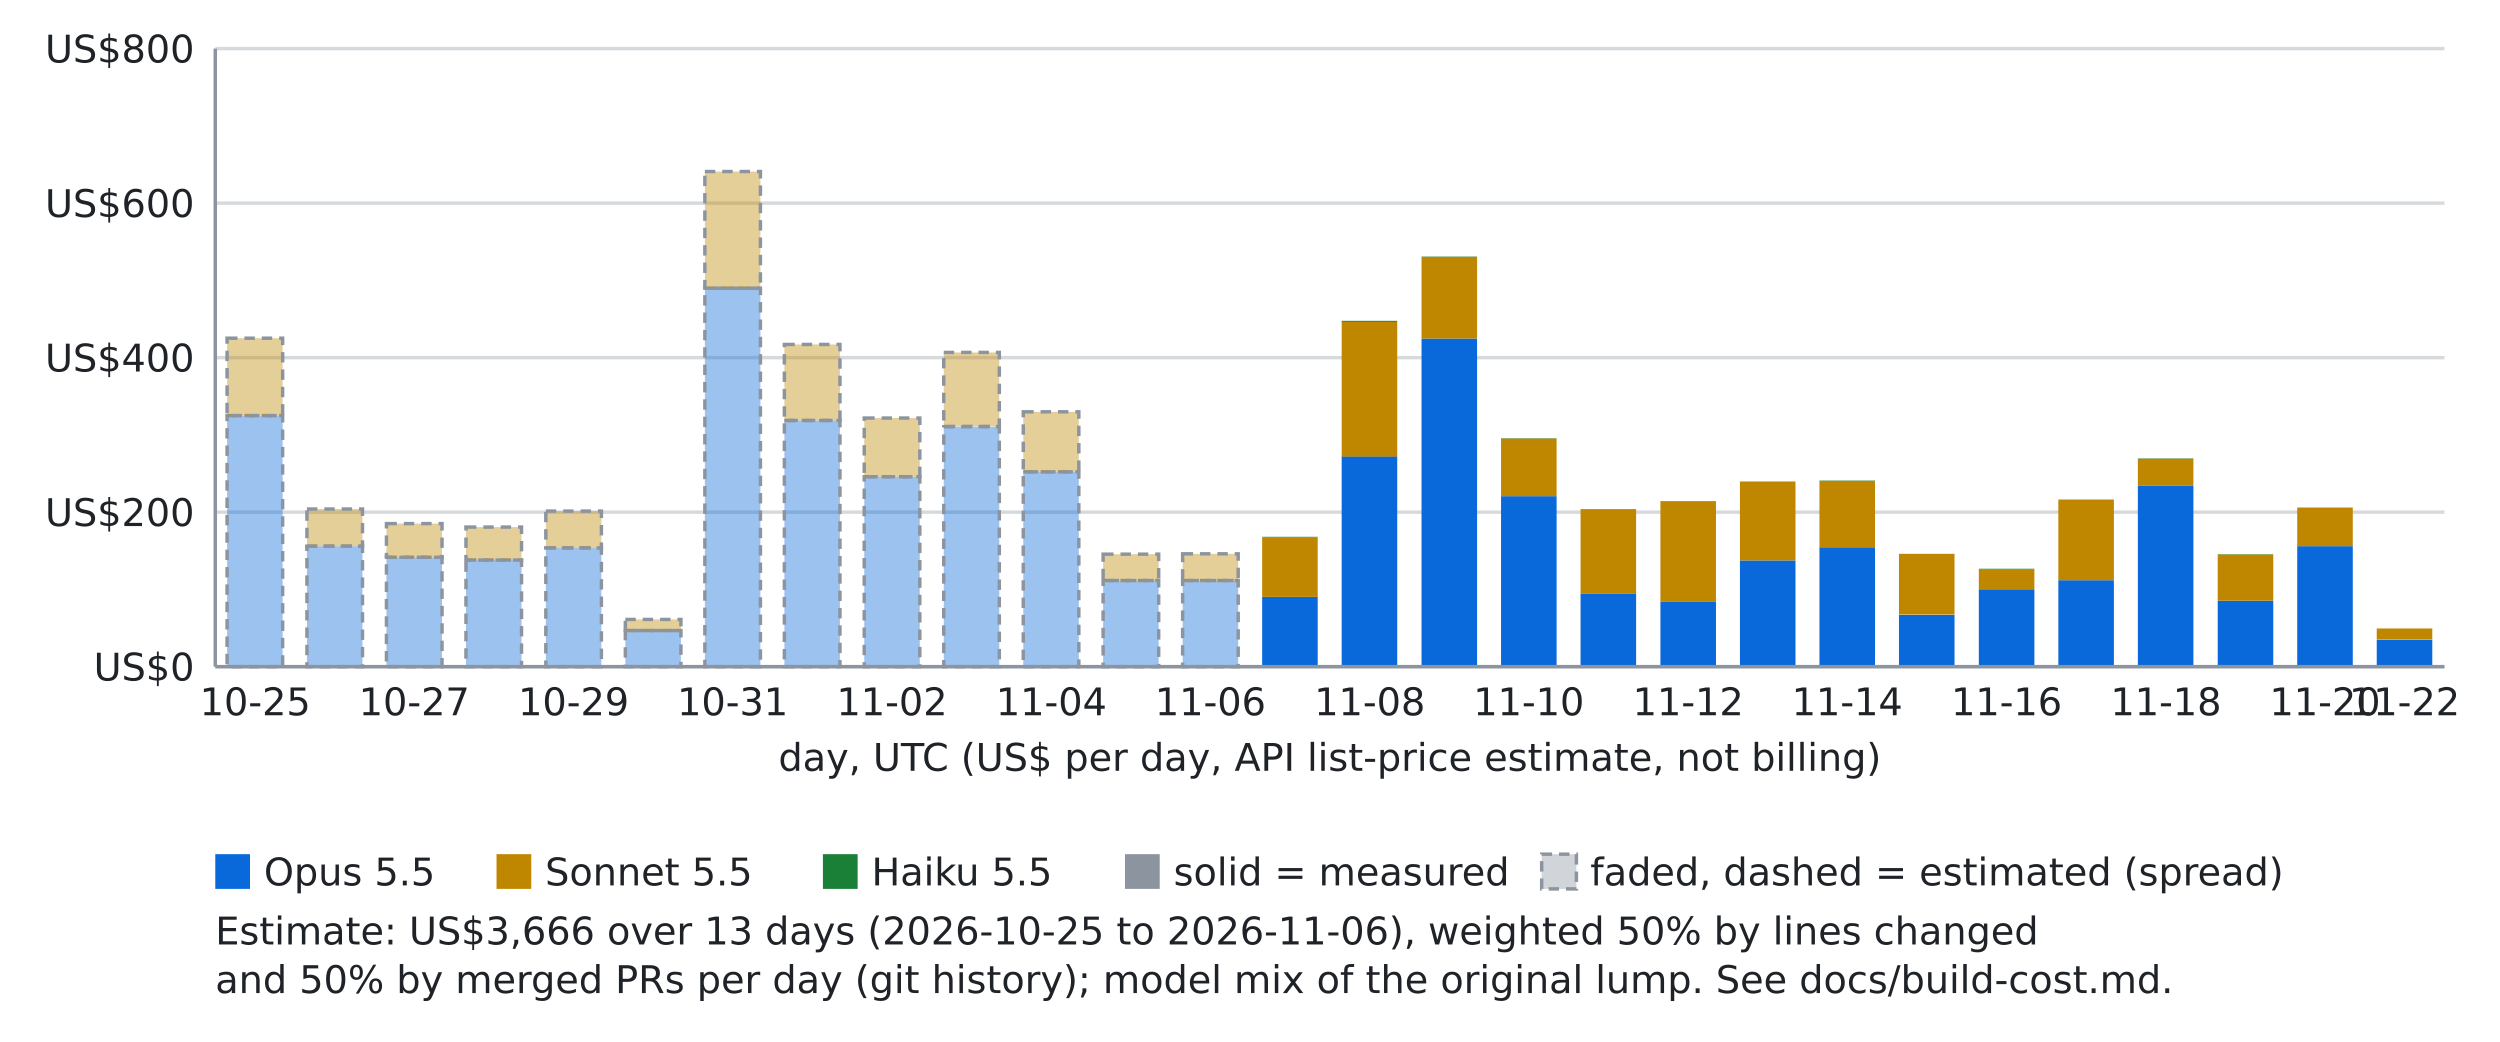
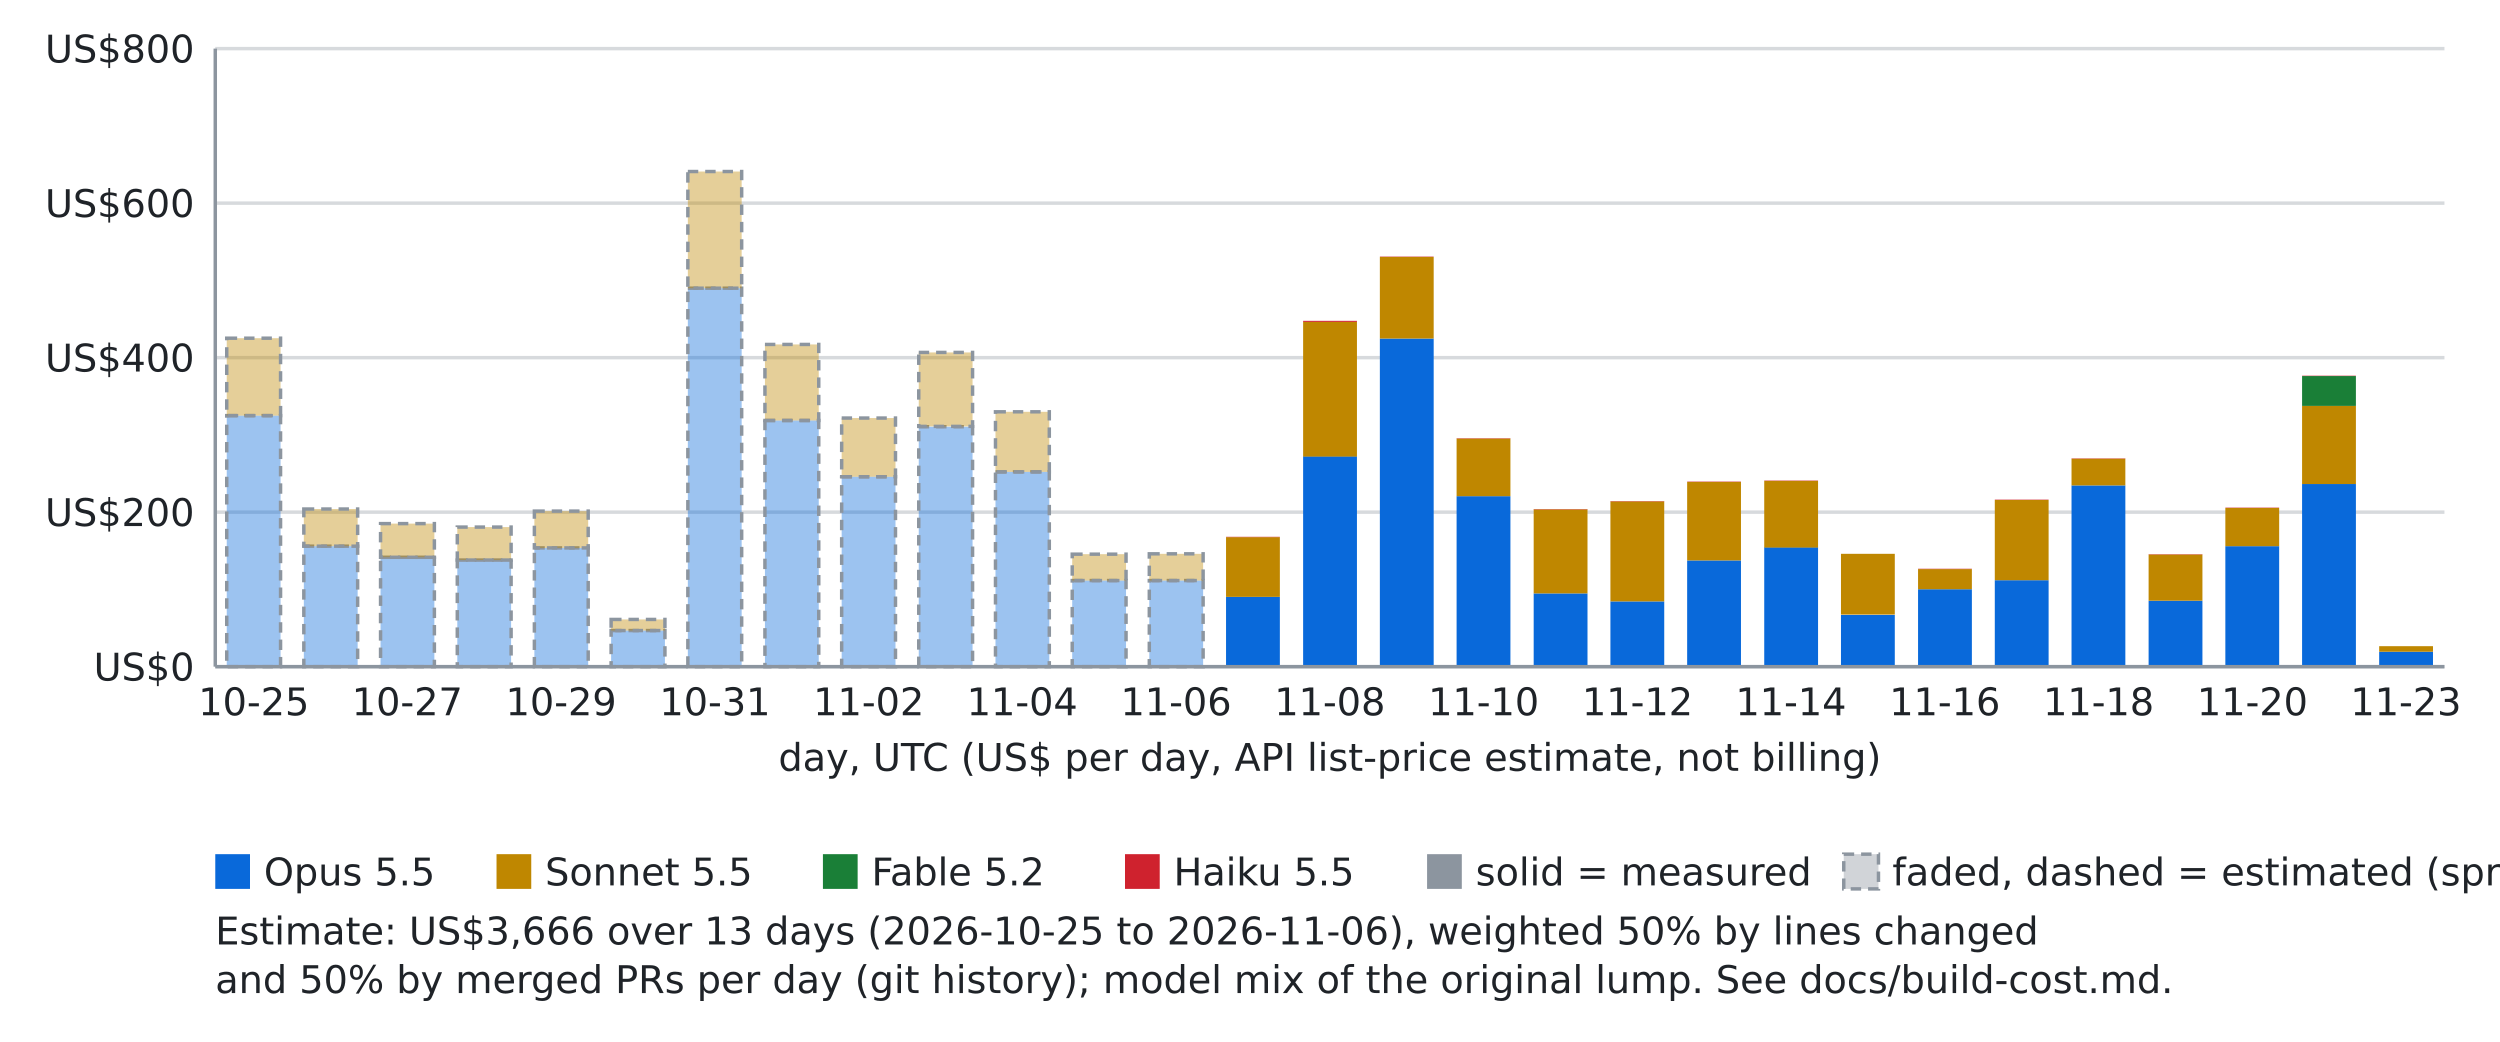
- <svg xmlns="http://www.w3.org/2000/svg" width="720" height="300" viewBox="0 0 720 300" role="img" aria-label="Daily build cost, API list-price estimate, not billing: 2026-10-25 US$425 estimated; 2026-10-26 US$204 estimated; 2026-10-27 US$185 estimated; 2026-10-28 US$181 estimated; 2026-10-29 US$201 estimated; 2026-10-30 US$61 estimated; 2026-10-31 US$641 estimated; 2026-11-01 US$417 estimated; 2026-11-02 US$322 estimated; 2026-11-03 US$407 estimated; 2026-11-04 US$330 estimated; 2026-11-05 US$146 estimated; 2026-11-06 US$146 estimated; 2026-11-07 US$168 measured; 2026-11-08 US$448 measured; 2026-11-09 US$531 measured; 2026-11-10 US$295 measured; 2026-11-11 US$204 measured; 2026-11-12 US$215 measured; 2026-11-13 US$239 measured; 2026-11-14 US$241 measured; 2026-11-15 US$146 measured; 2026-11-16 US$127 measured; 2026-11-17 US$216 measured; 2026-11-18 US$269 measured; 2026-11-19 US$145 measured; 2026-11-20 US$206 measured; 2026-11-22 US$49 measured">
+ <svg xmlns="http://www.w3.org/2000/svg" width="720" height="300" viewBox="0 0 720 300" role="img" aria-label="Daily build cost, API list-price estimate, not billing: 2026-10-25 US$425 estimated; 2026-10-26 US$204 estimated; 2026-10-27 US$185 estimated; 2026-10-28 US$181 estimated; 2026-10-29 US$201 estimated; 2026-10-30 US$61 estimated; 2026-10-31 US$641 estimated; 2026-11-01 US$417 estimated; 2026-11-02 US$322 estimated; 2026-11-03 US$407 estimated; 2026-11-04 US$330 estimated; 2026-11-05 US$146 estimated; 2026-11-06 US$146 estimated; 2026-11-07 US$168 measured; 2026-11-08 US$448 measured; 2026-11-09 US$531 measured; 2026-11-10 US$295 measured; 2026-11-11 US$204 measured; 2026-11-12 US$215 measured; 2026-11-13 US$239 measured; 2026-11-14 US$241 measured; 2026-11-15 US$146 measured; 2026-11-16 US$127 measured; 2026-11-17 US$216 measured; 2026-11-18 US$269 measured; 2026-11-19 US$145 measured; 2026-11-20 US$206 measured; 2026-11-22 US$377 measured; 2026-11-23 US$26 measured">
  <style>text{fill:#1f2328;font:11px Verdana,DejaVu Sans,sans-serif;font-variant-numeric:tabular-nums}.ax{stroke:#8c959f;stroke-width:1}.gr{stroke:#8c959f;stroke-opacity:.35;stroke-width:1}.est{fill-opacity:.4;stroke:#8c959f;stroke-width:1;stroke-dasharray:3 2}.key{fill:#8c959f;fill-opacity:.4;stroke:#8c959f;stroke-dasharray:3 2}.keym{fill:#8c959f}@media (prefers-color-scheme:dark){text{fill:#e6edf3}}.s0{fill:#0969da}.s1{fill:#bf8700}.s2{fill:#1a7f37}.s3{fill:#cf222e}.s4{fill:#8250df}.s5{fill:#6e7781}@media (prefers-color-scheme:dark){.s0{fill:#388bfd}.s1{fill:#d29922}.s2{fill:#3fb950}.s3{fill:#f85149}.s4{fill:#a371f7}.s5{fill:#8b949e}}</style>
  <line class="gr" x1="62" y1="192.0" x2="704" y2="192.0" />
  <text x="56" y="196.0" text-anchor="end">US$0</text>
  <line class="gr" x1="62" y1="147.5" x2="704" y2="147.5" />
  <text x="56" y="151.5" text-anchor="end">US$200</text>
  <line class="gr" x1="62" y1="103.0" x2="704" y2="103.0" />
  <text x="56" y="107.0" text-anchor="end">US$400</text>
  <line class="gr" x1="62" y1="58.5" x2="704" y2="58.5" />
  <text x="56" y="62.5" text-anchor="end">US$600</text>
  <line class="gr" x1="62" y1="14.0" x2="704" y2="14.0" />
  <text x="56" y="18.0" text-anchor="end">US$800</text>
-   <rect x="65.4" y="119.7" width="16.0" height="72.3" class="s0 est" />
-   <rect x="65.4" y="97.4" width="16.0" height="22.3" class="s1 est" />
-   <text x="73.5" y="206" text-anchor="middle">10-25</text>
-   <rect x="88.4" y="157.3" width="16.0" height="34.7" class="s0 est" />
-   <rect x="88.4" y="146.6" width="16.0" height="10.7" class="s1 est" />
-   <rect x="111.3" y="160.5" width="16.0" height="31.5" class="s0 est" />
-   <rect x="111.3" y="150.8" width="16.0" height="9.7" class="s1 est" />
-   <text x="119.3" y="206" text-anchor="middle">10-27</text>
-   <rect x="134.2" y="161.3" width="16.0" height="30.7" class="s0 est" />
-   <rect x="134.2" y="151.8" width="16.0" height="9.5" class="s1 est" />
-   <rect x="157.2" y="157.8" width="16.0" height="34.2" class="s0 est" />
-   <rect x="157.2" y="147.2" width="16.0" height="10.6" class="s1 est" />
-   <text x="165.2" y="206" text-anchor="middle">10-29</text>
-   <rect x="180.1" y="181.6" width="16.0" height="10.4" class="s0 est" />
-   <rect x="180.1" y="178.4" width="16.0" height="3.2" class="s1 est" />
-   <rect x="203.0" y="83.0" width="16.0" height="109.0" class="s0 est" />
-   <rect x="203.0" y="49.4" width="16.0" height="33.6" class="s1 est" />
-   <text x="211.0" y="206" text-anchor="middle">10-31</text>
-   <rect x="225.9" y="121.1" width="16.0" height="70.9" class="s0 est" />
-   <rect x="225.9" y="99.2" width="16.0" height="21.9" class="s1 est" />
-   <rect x="248.9" y="137.3" width="16.0" height="54.7" class="s0 est" />
-   <rect x="248.9" y="120.4" width="16.0" height="16.9" class="s1 est" />
-   <text x="256.9" y="206" text-anchor="middle">11-02</text>
-   <rect x="271.8" y="122.9" width="16.0" height="69.1" class="s0 est" />
-   <rect x="271.8" y="101.5" width="16.0" height="21.3" class="s1 est" />
-   <rect x="294.7" y="135.9" width="16.0" height="56.1" class="s0 est" />
-   <rect x="294.7" y="118.6" width="16.0" height="17.3" class="s1 est" />
-   <text x="302.8" y="206" text-anchor="middle">11-04</text>
-   <rect x="317.7" y="167.2" width="16.0" height="24.8" class="s0 est" />
-   <rect x="317.7" y="159.6" width="16.0" height="7.6" class="s1 est" />
-   <rect x="340.6" y="167.2" width="16.0" height="24.8" class="s0 est" />
-   <rect x="340.6" y="159.5" width="16.0" height="7.7" class="s1 est" />
-   <text x="348.6" y="206" text-anchor="middle">11-06</text>
-   <rect x="363.5" y="171.9" width="16.0" height="20.1" class="s0" />
-   <rect x="363.5" y="154.7" width="16.0" height="17.2" class="s1" />
-   <rect x="363.5" y="154.6" width="16.0" height="0.1" class="s2" />
-   <rect x="386.4" y="131.4" width="16.0" height="60.6" class="s0" />
-   <rect x="386.4" y="92.7" width="16.0" height="38.8" class="s1" />
-   <rect x="386.4" y="92.4" width="16.0" height="0.3" class="s2" />
-   <text x="394.5" y="206" text-anchor="middle">11-08</text>
-   <rect x="409.4" y="97.5" width="16.0" height="94.5" class="s0" />
-   <rect x="409.4" y="74.0" width="16.0" height="23.5" class="s1" />
-   <rect x="409.4" y="73.8" width="16.0" height="0.1" class="s2" />
-   <rect x="432.3" y="142.9" width="16.0" height="49.1" class="s0" />
-   <rect x="432.3" y="126.3" width="16.0" height="16.6" class="s1" />
-   <rect x="432.3" y="126.3" width="16.0" height="0.1" class="s2" />
-   <text x="440.3" y="206" text-anchor="middle">11-10</text>
-   <rect x="455.2" y="170.9" width="16.0" height="21.1" class="s0" />
-   <rect x="455.2" y="146.7" width="16.0" height="24.2" class="s1" />
-   <rect x="455.2" y="146.7" width="16.0" height="0.1" class="s2" />
-   <rect x="478.2" y="173.2" width="16.0" height="18.8" class="s0" />
-   <rect x="478.2" y="144.4" width="16.0" height="28.8" class="s1" />
-   <rect x="478.2" y="144.3" width="16.0" height="0.1" class="s2" />
-   <text x="486.2" y="206" text-anchor="middle">11-12</text>
-   <rect x="501.1" y="161.4" width="16.0" height="30.6" class="s0" />
-   <rect x="501.1" y="138.8" width="16.0" height="22.6" class="s1" />
-   <rect x="501.1" y="138.7" width="16.0" height="0.1" class="s2" />
-   <rect x="524.0" y="157.6" width="16.0" height="34.4" class="s0" />
-   <rect x="524.0" y="138.5" width="16.0" height="19.2" class="s1" />
-   <rect x="524.0" y="138.4" width="16.0" height="0.1" class="s2" />
-   <text x="532.0" y="206" text-anchor="middle">11-14</text>
-   <rect x="546.9" y="177.1" width="16.0" height="14.9" class="s0" />
-   <rect x="546.9" y="159.5" width="16.0" height="17.5" class="s1" />
-   <rect x="546.9" y="159.5" width="16.0" height="0.0" class="s2" />
-   <rect x="569.9" y="169.7" width="16.0" height="22.3" class="s0" />
-   <rect x="569.9" y="163.9" width="16.0" height="5.8" class="s1" />
-   <rect x="569.9" y="163.8" width="16.0" height="0.1" class="s2" />
-   <text x="577.9" y="206" text-anchor="middle">11-16</text>
-   <rect x="592.8" y="167.1" width="16.0" height="24.9" class="s0" />
-   <rect x="592.8" y="144.0" width="16.0" height="23.1" class="s1" />
-   <rect x="592.8" y="143.9" width="16.0" height="0.1" class="s2" />
-   <rect x="615.7" y="139.8" width="16.0" height="52.2" class="s0" />
-   <rect x="615.7" y="132.1" width="16.0" height="7.7" class="s1" />
-   <rect x="615.7" y="132.1" width="16.0" height="0.1" class="s2" />
-   <text x="623.8" y="206" text-anchor="middle">11-18</text>
-   <rect x="638.7" y="173.0" width="16.0" height="19.0" class="s0" />
-   <rect x="638.7" y="159.7" width="16.0" height="13.3" class="s1" />
-   <rect x="638.7" y="159.7" width="16.0" height="0.1" class="s2" />
-   <rect x="661.6" y="157.3" width="16.0" height="34.7" class="s0" />
-   <rect x="661.6" y="146.3" width="16.0" height="11.0" class="s1" />
-   <rect x="661.6" y="146.2" width="16.0" height="0.1" class="s2" />
-   <text x="669.6" y="206" text-anchor="middle">11-20</text>
-   <rect x="684.5" y="184.2" width="16.0" height="7.8" class="s0" />
-   <rect x="684.5" y="181.0" width="16.0" height="3.1" class="s1" />
-   <rect x="684.5" y="181.0" width="16.0" height="0.0" class="s2" />
-   <text x="692.5" y="206" text-anchor="middle">11-22</text>
+   <rect x="65.3" y="119.7" width="15.5" height="72.3" class="s0 est" />
+   <rect x="65.3" y="97.4" width="15.5" height="22.3" class="s1 est" />
+   <text x="73.1" y="206" text-anchor="middle">10-25</text>
+   <rect x="87.5" y="157.3" width="15.5" height="34.7" class="s0 est" />
+   <rect x="87.5" y="146.6" width="15.5" height="10.7" class="s1 est" />
+   <rect x="109.6" y="160.5" width="15.5" height="31.5" class="s0 est" />
+   <rect x="109.6" y="150.8" width="15.5" height="9.7" class="s1 est" />
+   <text x="117.3" y="206" text-anchor="middle">10-27</text>
+   <rect x="131.7" y="161.3" width="15.5" height="30.7" class="s0 est" />
+   <rect x="131.7" y="151.8" width="15.5" height="9.5" class="s1 est" />
+   <rect x="153.9" y="157.8" width="15.5" height="34.2" class="s0 est" />
+   <rect x="153.9" y="147.2" width="15.5" height="10.6" class="s1 est" />
+   <text x="161.6" y="206" text-anchor="middle">10-29</text>
+   <rect x="176.0" y="181.6" width="15.5" height="10.4" class="s0 est" />
+   <rect x="176.0" y="178.4" width="15.5" height="3.2" class="s1 est" />
+   <rect x="198.1" y="83.0" width="15.5" height="109.0" class="s0 est" />
+   <rect x="198.1" y="49.4" width="15.5" height="33.6" class="s1 est" />
+   <text x="205.9" y="206" text-anchor="middle">10-31</text>
+   <rect x="220.3" y="121.1" width="15.5" height="70.9" class="s0 est" />
+   <rect x="220.3" y="99.2" width="15.5" height="21.9" class="s1 est" />
+   <rect x="242.4" y="137.3" width="15.5" height="54.7" class="s0 est" />
+   <rect x="242.4" y="120.4" width="15.5" height="16.9" class="s1 est" />
+   <text x="250.2" y="206" text-anchor="middle">11-02</text>
+   <rect x="264.6" y="122.9" width="15.5" height="69.1" class="s0 est" />
+   <rect x="264.6" y="101.5" width="15.5" height="21.3" class="s1 est" />
+   <rect x="286.7" y="135.9" width="15.5" height="56.1" class="s0 est" />
+   <rect x="286.7" y="118.6" width="15.5" height="17.3" class="s1 est" />
+   <text x="294.4" y="206" text-anchor="middle">11-04</text>
+   <rect x="308.8" y="167.2" width="15.5" height="24.8" class="s0 est" />
+   <rect x="308.8" y="159.6" width="15.5" height="7.6" class="s1 est" />
+   <rect x="331.0" y="167.2" width="15.5" height="24.8" class="s0 est" />
+   <rect x="331.0" y="159.5" width="15.5" height="7.7" class="s1 est" />
+   <text x="338.7" y="206" text-anchor="middle">11-06</text>
+   <rect x="353.1" y="171.9" width="15.5" height="20.1" class="s0" />
+   <rect x="353.1" y="154.7" width="15.5" height="17.2" class="s1" />
+   <rect x="353.1" y="154.6" width="15.5" height="0.1" class="s3" />
+   <rect x="375.3" y="131.4" width="15.5" height="60.6" class="s0" />
+   <rect x="375.3" y="92.7" width="15.5" height="38.8" class="s1" />
+   <rect x="375.3" y="92.4" width="15.5" height="0.3" class="s3" />
+   <text x="383.0" y="206" text-anchor="middle">11-08</text>
+   <rect x="397.4" y="97.5" width="15.5" height="94.5" class="s0" />
+   <rect x="397.4" y="74.0" width="15.5" height="23.5" class="s1" />
+   <rect x="397.4" y="73.8" width="15.5" height="0.1" class="s3" />
+   <rect x="419.5" y="142.9" width="15.5" height="49.1" class="s0" />
+   <rect x="419.5" y="126.3" width="15.5" height="16.6" class="s1" />
+   <rect x="419.5" y="126.3" width="15.5" height="0.1" class="s3" />
+   <text x="427.3" y="206" text-anchor="middle">11-10</text>
+   <rect x="441.7" y="170.9" width="15.5" height="21.1" class="s0" />
+   <rect x="441.7" y="146.7" width="15.5" height="24.2" class="s1" />
+   <rect x="441.7" y="146.7" width="15.5" height="0.1" class="s3" />
+   <rect x="463.8" y="173.2" width="15.5" height="18.8" class="s0" />
+   <rect x="463.8" y="144.4" width="15.5" height="28.8" class="s1" />
+   <rect x="463.8" y="144.3" width="15.5" height="0.1" class="s3" />
+   <text x="471.6" y="206" text-anchor="middle">11-12</text>
+   <rect x="485.9" y="161.4" width="15.5" height="30.6" class="s0" />
+   <rect x="485.9" y="138.8" width="15.5" height="22.6" class="s1" />
+   <rect x="485.9" y="138.7" width="15.5" height="0.1" class="s3" />
+   <rect x="508.1" y="157.6" width="15.5" height="34.4" class="s0" />
+   <rect x="508.1" y="138.5" width="15.5" height="19.2" class="s1" />
+   <rect x="508.1" y="138.4" width="15.5" height="0.1" class="s3" />
+   <text x="515.8" y="206" text-anchor="middle">11-14</text>
+   <rect x="530.2" y="177.1" width="15.5" height="14.9" class="s0" />
+   <rect x="530.2" y="159.5" width="15.5" height="17.5" class="s1" />
+   <rect x="530.2" y="159.5" width="15.5" height="0.0" class="s3" />
+   <rect x="552.4" y="169.7" width="15.5" height="22.3" class="s0" />
+   <rect x="552.4" y="163.9" width="15.5" height="5.8" class="s1" />
+   <rect x="552.4" y="163.8" width="15.5" height="0.1" class="s3" />
+   <text x="560.1" y="206" text-anchor="middle">11-16</text>
+   <rect x="574.5" y="167.1" width="15.5" height="24.9" class="s0" />
+   <rect x="574.5" y="144.0" width="15.5" height="23.1" class="s1" />
+   <rect x="574.5" y="143.9" width="15.5" height="0.1" class="s3" />
+   <rect x="596.6" y="139.8" width="15.5" height="52.2" class="s0" />
+   <rect x="596.6" y="132.1" width="15.5" height="7.7" class="s1" />
+   <rect x="596.6" y="132.1" width="15.5" height="0.1" class="s3" />
+   <text x="604.4" y="206" text-anchor="middle">11-18</text>
+   <rect x="618.8" y="173.0" width="15.5" height="19.0" class="s0" />
+   <rect x="618.8" y="159.7" width="15.5" height="13.3" class="s1" />
+   <rect x="618.8" y="159.7" width="15.5" height="0.1" class="s3" />
+   <rect x="640.9" y="157.3" width="15.5" height="34.7" class="s0" />
+   <rect x="640.9" y="146.3" width="15.5" height="11.0" class="s1" />
+   <rect x="640.9" y="146.2" width="15.5" height="0.1" class="s3" />
+   <text x="648.7" y="206" text-anchor="middle">11-20</text>
+   <rect x="663.0" y="139.4" width="15.5" height="52.6" class="s0" />
+   <rect x="663.0" y="116.9" width="15.5" height="22.5" class="s1" />
+   <rect x="663.0" y="108.3" width="15.5" height="8.6" class="s2" />
+   <rect x="663.0" y="108.2" width="15.5" height="0.1" class="s3" />
+   <rect x="685.2" y="187.7" width="15.5" height="4.3" class="s0" />
+   <rect x="685.2" y="186.1" width="15.5" height="1.6" class="s1" />
+   <rect x="685.2" y="186.1" width="15.5" height="0.0" class="s3" />
+   <text x="692.9" y="206" text-anchor="middle">11-23</text>
  <line class="ax" x1="62" y1="14" x2="62" y2="192" />
  <line class="ax" x1="62" y1="192" x2="704" y2="192" />
  <text x="383" y="222" text-anchor="middle">day, UTC (US$ per day, API list-price estimate, not billing)</text>
  <rect x="62" y="246" width="10" height="10" class="s0" />
  <text x="76" y="255">Opus 5.5</text>
  <rect x="143" y="246" width="10" height="10" class="s1" />
  <text x="157" y="255">Sonnet 5.5</text>
  <rect x="237" y="246" width="10" height="10" class="s2" />
-   <text x="251" y="255">Haiku 5.5</text>
-   <rect x="324" y="246" width="10" height="10" class="keym" />
-   <text x="338" y="255">solid = measured</text>
-   <rect x="444" y="246" width="10" height="10" class="key" />
-   <text x="458" y="255">faded, dashed = estimated (spread)</text>
+   <text x="251" y="255">Fable 5.2</text>
+   <rect x="324" y="246" width="10" height="10" class="s3" />
+   <text x="338" y="255">Haiku 5.5</text>
+   <rect x="411" y="246" width="10" height="10" class="keym" />
+   <text x="425" y="255">solid = measured</text>
+   <rect x="531" y="246" width="10" height="10" class="key" />
+   <text x="545" y="255">faded, dashed = estimated (spread)</text>
  <text x="62" y="272">Estimate: US$3,666 over 13 days (2026-10-25 to 2026-11-06), weighted 50% by lines changed</text>
  <text x="62" y="286">and 50% by merged PRs per day (git history); model mix of the original lump. See docs/build-cost.md.</text>
</svg>
